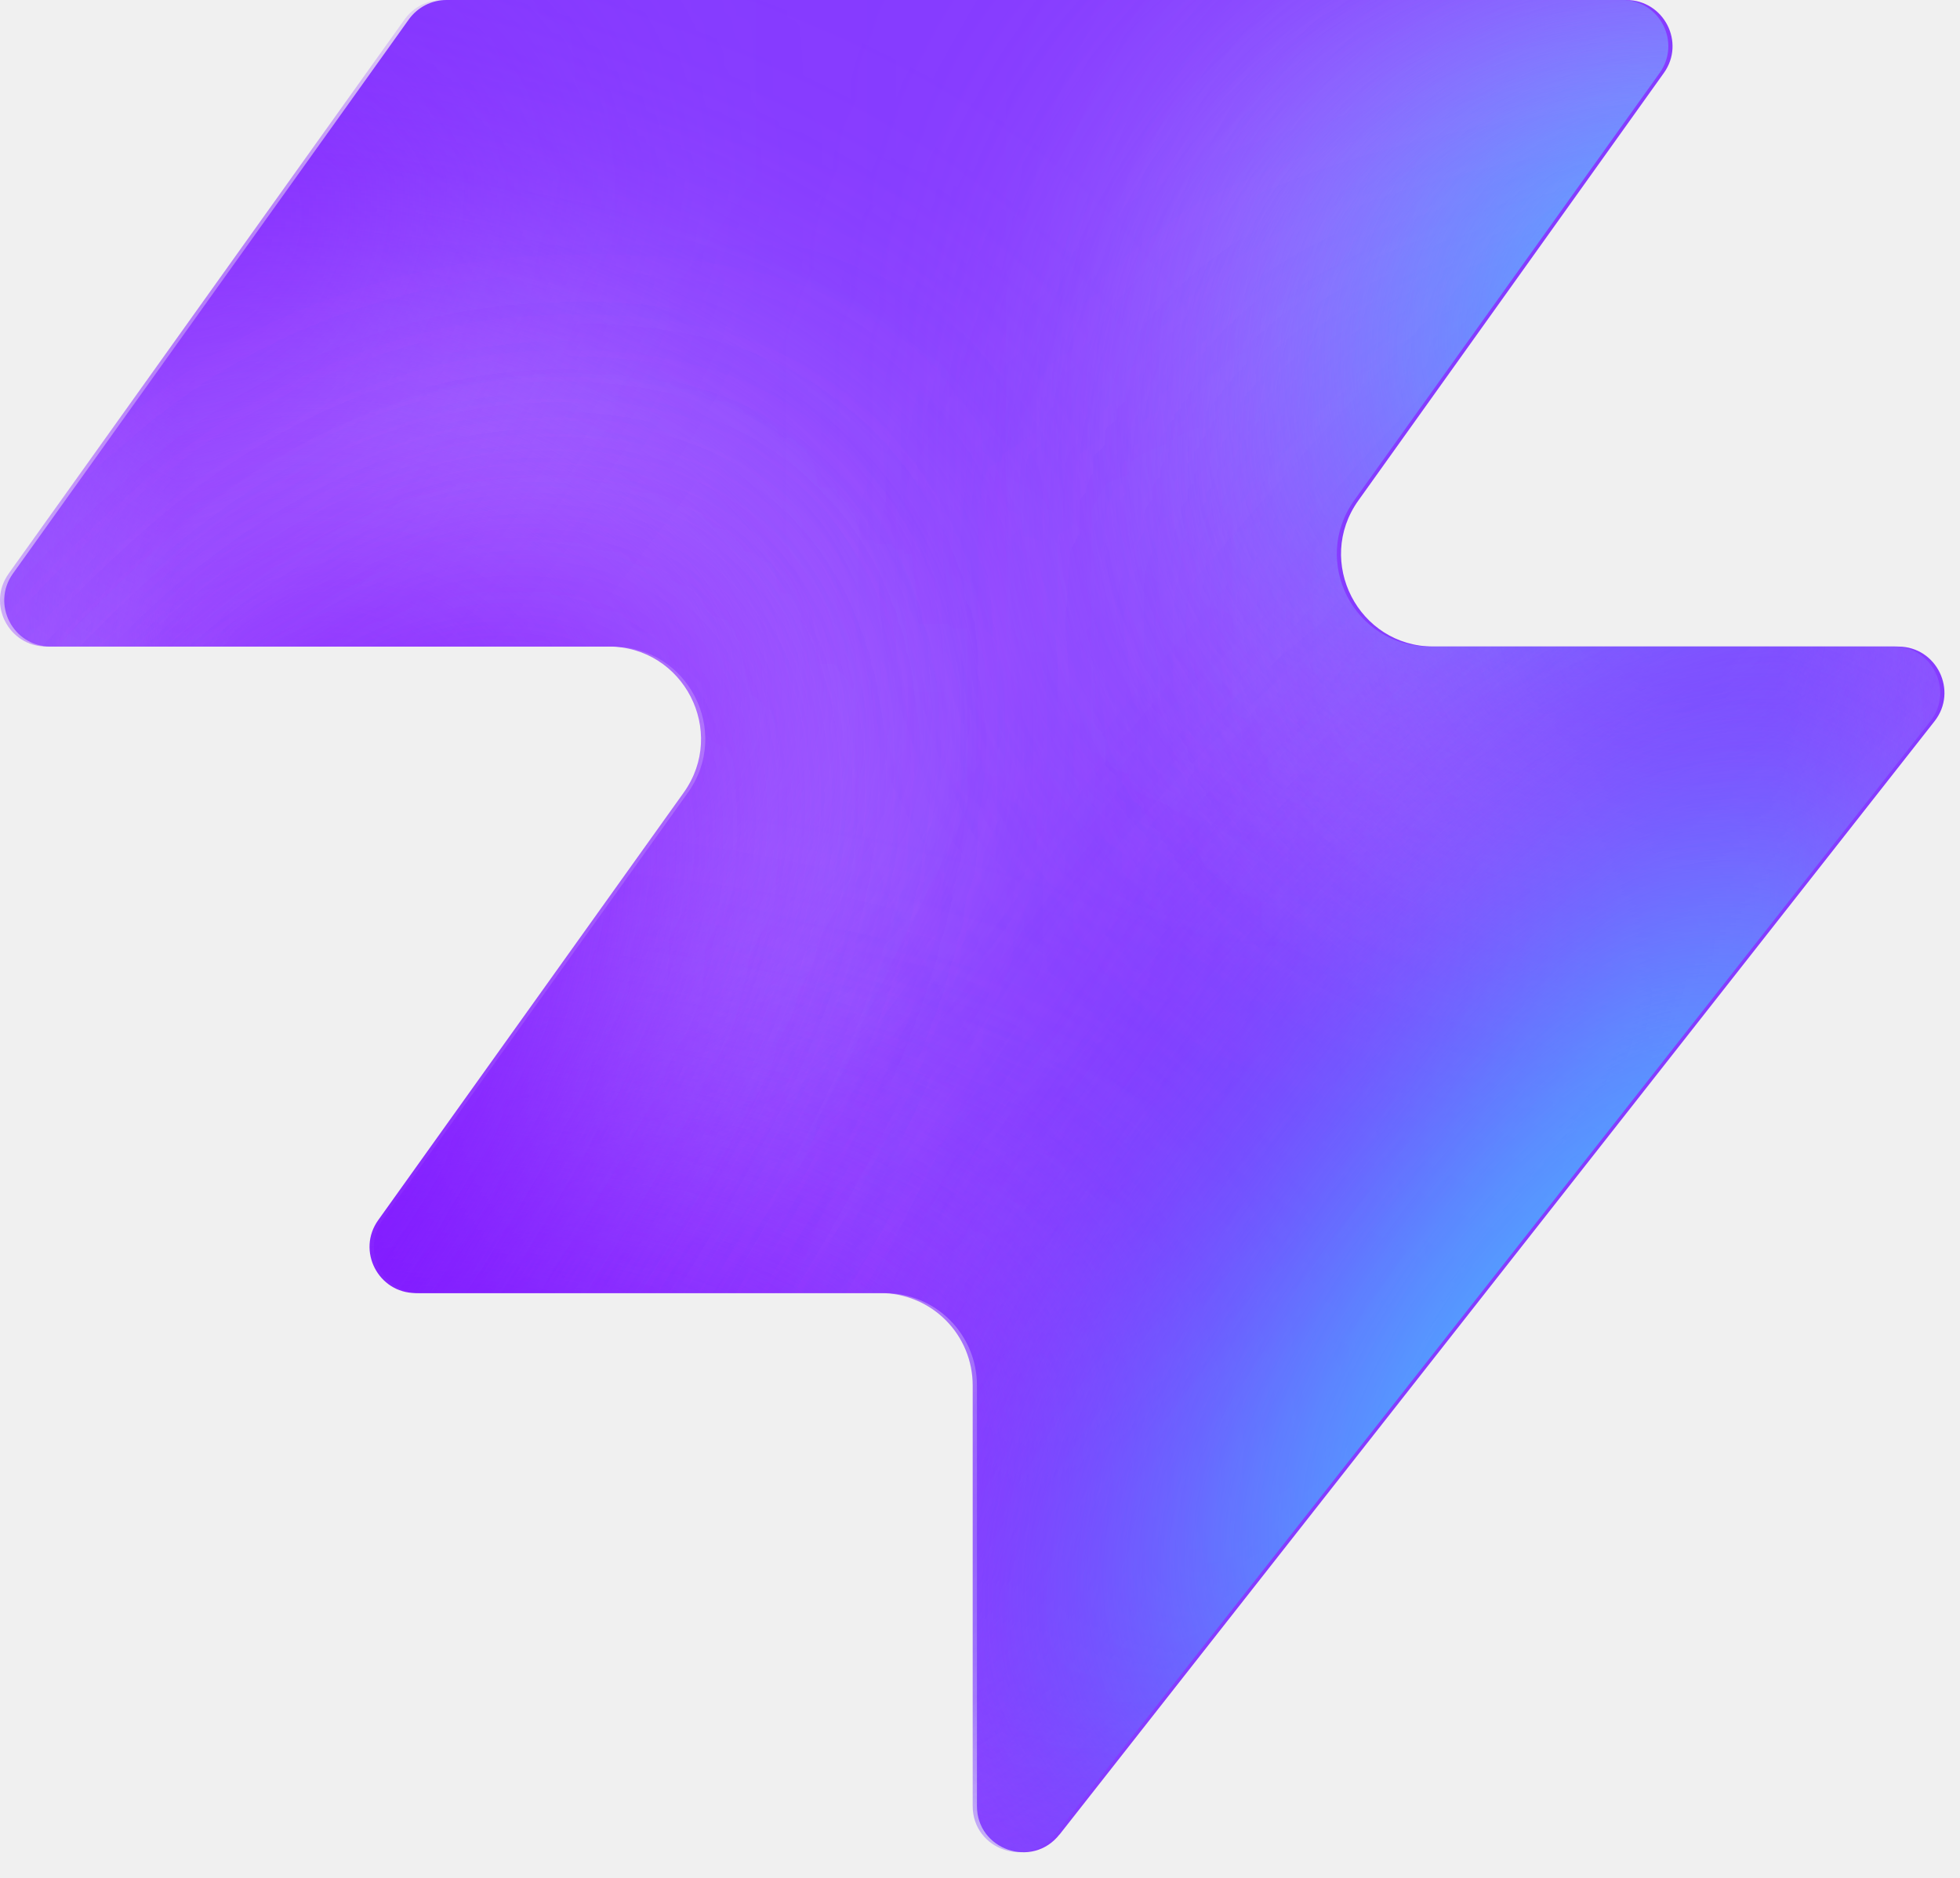
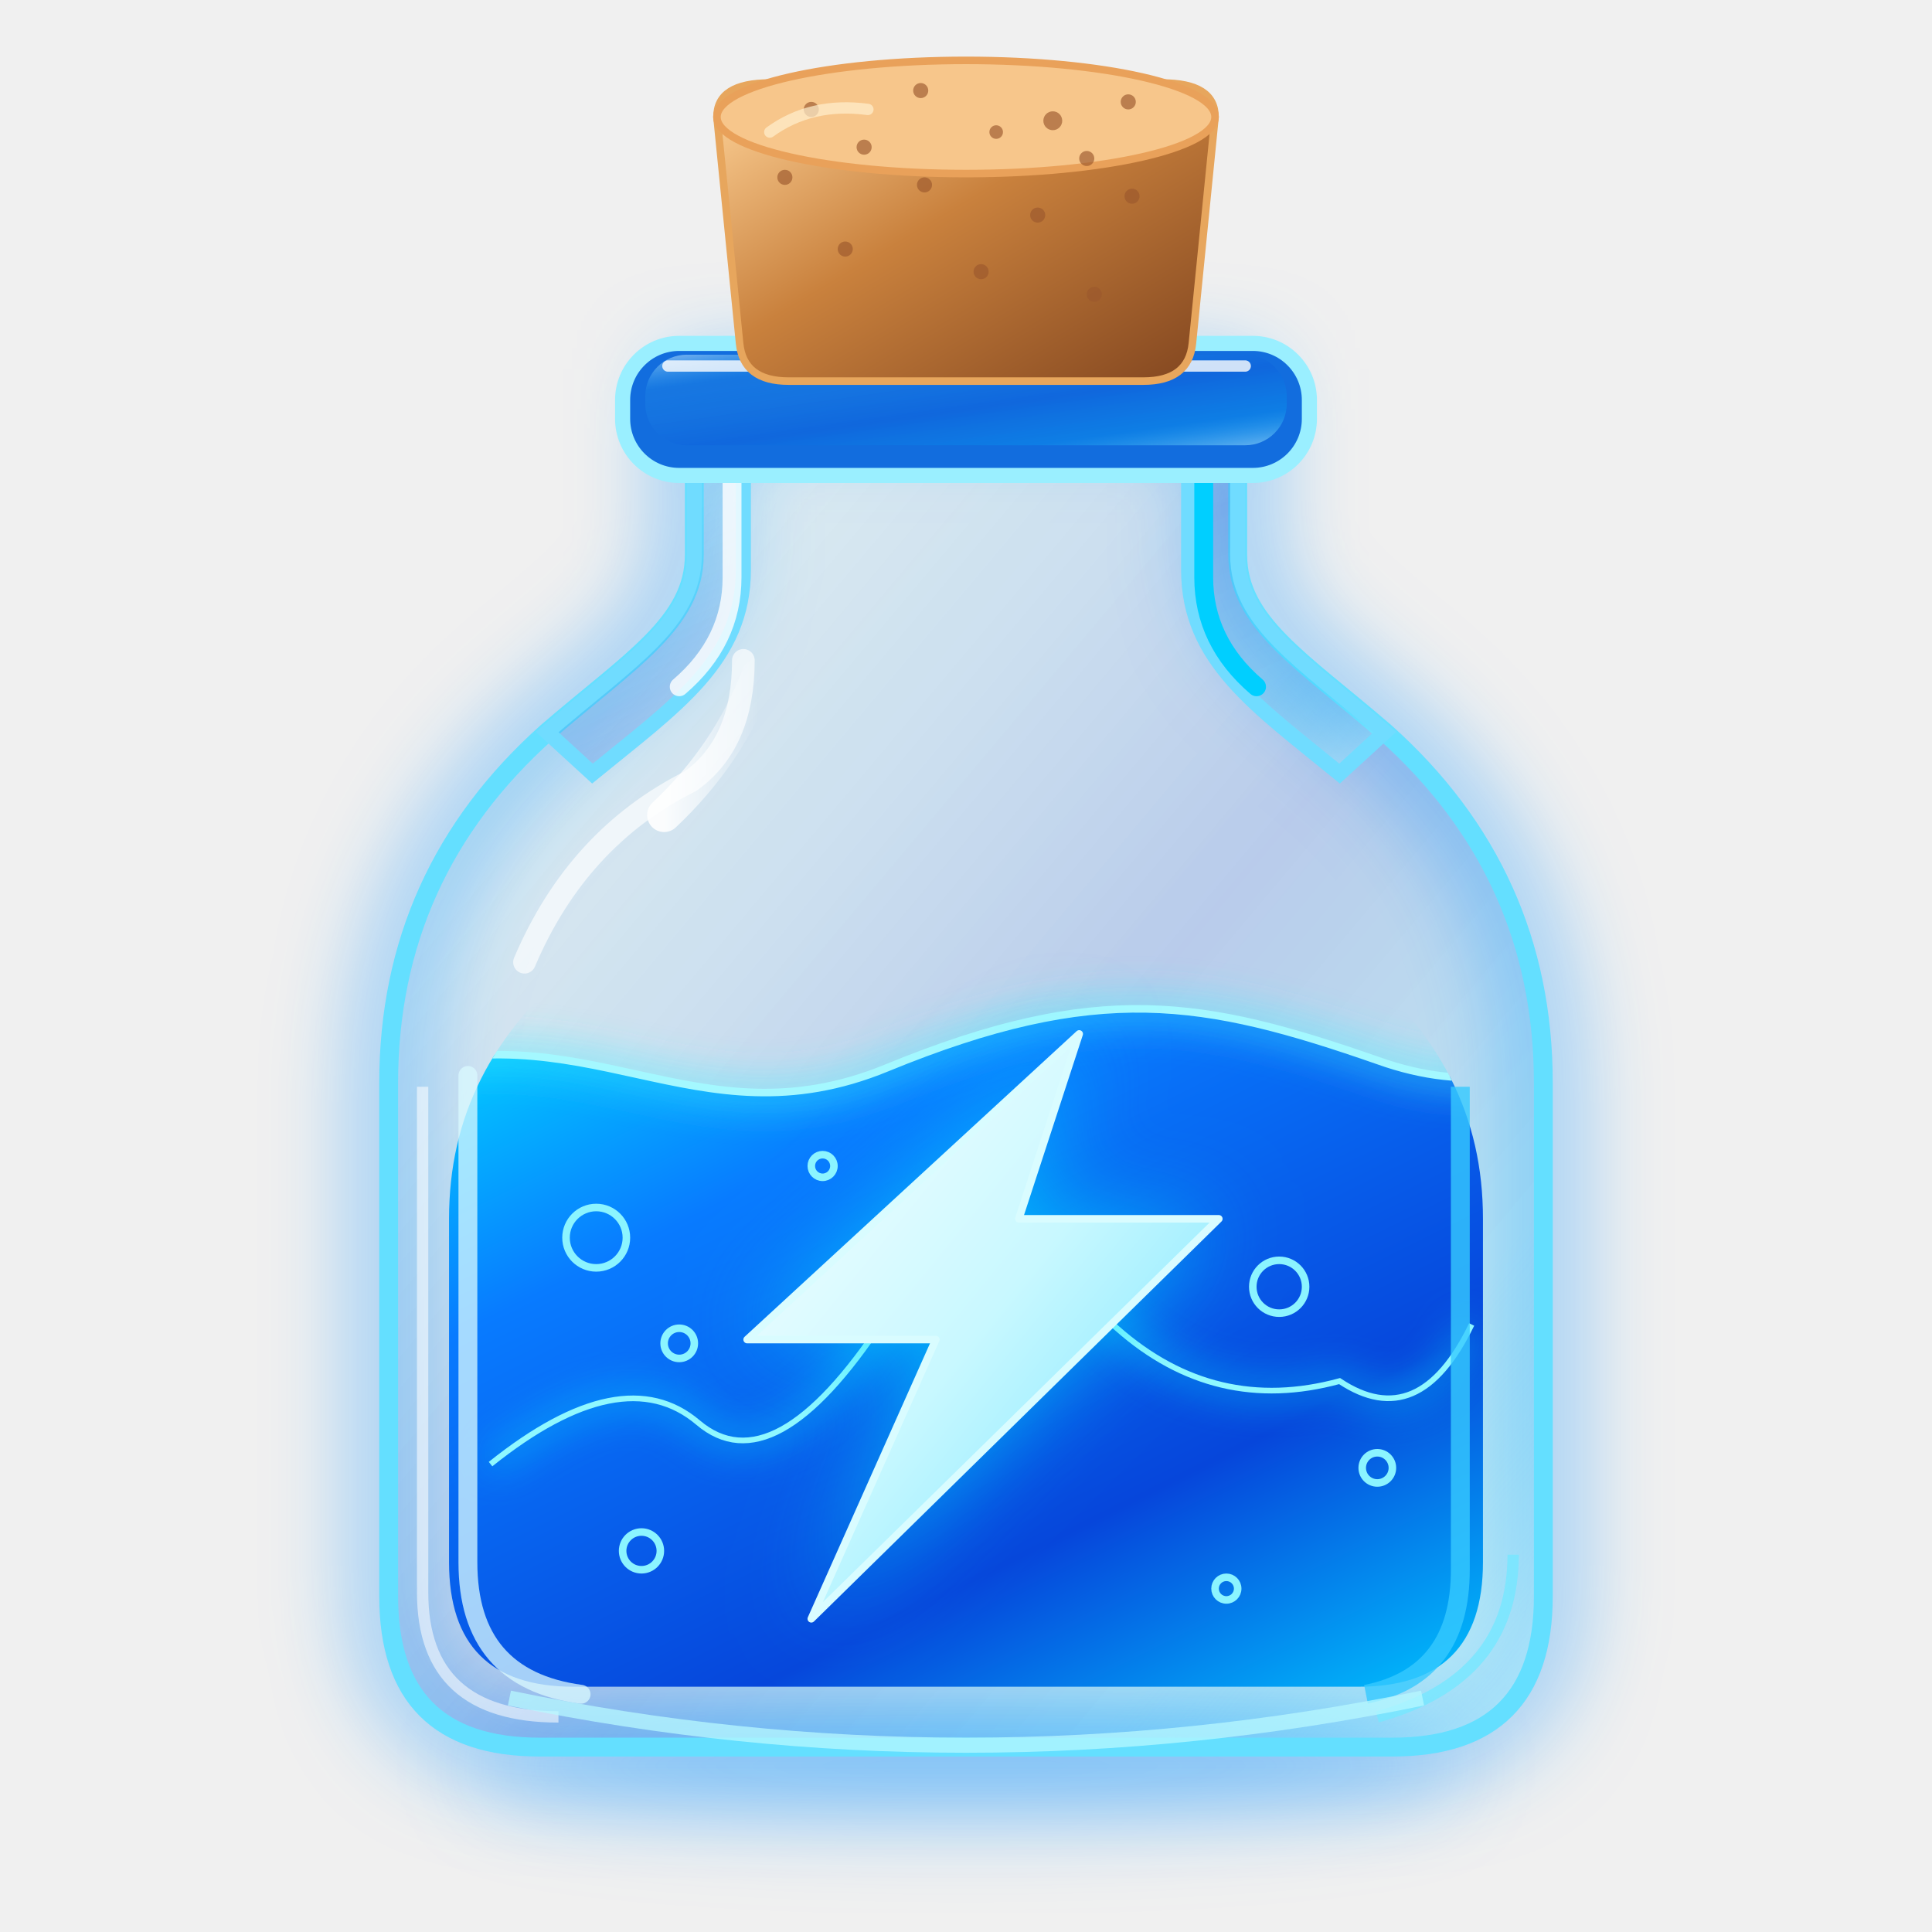
- <svg xmlns="http://www.w3.org/2000/svg" width="48" height="46" fill="none" viewBox="0 0 48 46">
-   <path fill="#863bff" d="M25.946 44.938c-.664.845-2.021.375-2.021-.698V33.937a2.26 2.26 0 0 0-2.262-2.262H10.287c-.92 0-1.456-1.04-.92-1.788l7.48-10.471c1.07-1.497 0-3.578-1.842-3.578H1.237c-.92 0-1.456-1.04-.92-1.788L10.013.474c.214-.297.556-.474.92-.474h28.894c.92 0 1.456 1.04.92 1.788l-7.48 10.471c-1.07 1.498 0 3.579 1.842 3.579h11.377c.943 0 1.473 1.088.89 1.83L25.947 44.94z" style="fill:#863bff;fill:color(display-p3 .525 .23 1);fill-opacity:1" />
-   <mask id="a" width="48" height="46" x="0" y="0" maskUnits="userSpaceOnUse" style="mask-type:alpha">
-     <path fill="#000" d="M25.842 44.938c-.664.844-2.021.375-2.021-.698V33.937a2.26 2.26 0 0 0-2.262-2.262H10.183c-.92 0-1.456-1.04-.92-1.788l7.48-10.471c1.07-1.498 0-3.579-1.842-3.579H1.133c-.92 0-1.456-1.04-.92-1.787L9.91.473c.214-.297.556-.474.92-.474h28.894c.92 0 1.456 1.04.92 1.788l-7.48 10.471c-1.07 1.498 0 3.578 1.842 3.578h11.377c.943 0 1.473 1.088.89 1.832L25.843 44.94z" style="fill:#000;fill-opacity:1" />
-   </mask>
-   <g mask="url(#a)">
-     <g filter="url(#b)">
-       <ellipse cx="5.508" cy="14.704" fill="#ede6ff" rx="5.508" ry="14.704" style="fill:#ede6ff;fill:color(display-p3 .927 .903 1);fill-opacity:1" transform="matrix(.00324 1 1 -.00324 -4.47 31.516)" />
-     </g>
-     <g filter="url(#c)">
-       <ellipse cx="10.399" cy="29.851" fill="#ede6ff" rx="10.399" ry="29.851" style="fill:#ede6ff;fill:color(display-p3 .927 .903 1);fill-opacity:1" transform="matrix(.00324 1 1 -.00324 -39.328 7.883)" />
-     </g>
-     <g filter="url(#d)">
-       <ellipse cx="5.508" cy="30.487" fill="#7e14ff" rx="5.508" ry="30.487" style="fill:#7e14ff;fill:color(display-p3 .492 .077 1);fill-opacity:1" transform="rotate(89.814 -25.913 -14.639)scale(1 -1)" />
-     </g>
-     <g filter="url(#e)">
-       <ellipse cx="5.508" cy="30.599" fill="#7e14ff" rx="5.508" ry="30.599" style="fill:#7e14ff;fill:color(display-p3 .492 .077 1);fill-opacity:1" transform="rotate(89.814 -32.644 -3.334)scale(1 -1)" />
-     </g>
-     <g filter="url(#f)">
-       <ellipse cx="5.508" cy="30.599" fill="#7e14ff" rx="5.508" ry="30.599" style="fill:#7e14ff;fill:color(display-p3 .492 .077 1);fill-opacity:1" transform="matrix(.00324 1 1 -.00324 -34.34 30.47)" />
-     </g>
-     <g filter="url(#g)">
-       <ellipse cx="14.072" cy="22.078" fill="#ede6ff" rx="14.072" ry="22.078" style="fill:#ede6ff;fill:color(display-p3 .927 .903 1);fill-opacity:1" transform="rotate(93.35 24.506 48.493)scale(-1 1)" />
-     </g>
-     <g filter="url(#h)">
-       <ellipse cx="3.47" cy="21.501" fill="#7e14ff" rx="3.47" ry="21.501" style="fill:#7e14ff;fill:color(display-p3 .492 .077 1);fill-opacity:1" transform="rotate(89.009 28.708 47.59)scale(-1 1)" />
-     </g>
-     <g filter="url(#i)">
-       <ellipse cx="3.47" cy="21.501" fill="#7e14ff" rx="3.47" ry="21.501" style="fill:#7e14ff;fill:color(display-p3 .492 .077 1);fill-opacity:1" transform="rotate(89.009 28.708 47.59)scale(-1 1)" />
-     </g>
-     <g filter="url(#j)">
-       <ellipse cx=".387" cy="8.972" fill="#7e14ff" rx="4.407" ry="29.108" style="fill:#7e14ff;fill:color(display-p3 .492 .077 1);fill-opacity:1" transform="rotate(39.51 .387 8.972)" />
-     </g>
-     <g filter="url(#k)">
-       <ellipse cx="47.523" cy="-6.092" fill="#7e14ff" rx="4.407" ry="29.108" style="fill:#7e14ff;fill:color(display-p3 .492 .077 1);fill-opacity:1" transform="rotate(37.892 47.523 -6.092)" />
-     </g>
-     <g filter="url(#l)">
-       <ellipse cx="41.412" cy="6.333" fill="#47bfff" rx="5.971" ry="9.665" style="fill:#47bfff;fill:color(display-p3 .28 .748 1);fill-opacity:1" transform="rotate(37.892 41.412 6.333)" />
-     </g>
-     <g filter="url(#m)">
-       <ellipse cx="-1.879" cy="38.332" fill="#7e14ff" rx="4.407" ry="29.108" style="fill:#7e14ff;fill:color(display-p3 .492 .077 1);fill-opacity:1" transform="rotate(37.892 -1.88 38.332)" />
-     </g>
-     <g filter="url(#n)">
-       <ellipse cx="-1.879" cy="38.332" fill="#7e14ff" rx="4.407" ry="29.108" style="fill:#7e14ff;fill:color(display-p3 .492 .077 1);fill-opacity:1" transform="rotate(37.892 -1.88 38.332)" />
-     </g>
-     <g filter="url(#o)">
-       <ellipse cx="35.651" cy="29.907" fill="#7e14ff" rx="4.407" ry="29.108" style="fill:#7e14ff;fill:color(display-p3 .492 .077 1);fill-opacity:1" transform="rotate(37.892 35.651 29.907)" />
-     </g>
-     <g filter="url(#p)">
-       <ellipse cx="38.418" cy="32.4" fill="#47bfff" rx="5.971" ry="15.297" style="fill:#47bfff;fill:color(display-p3 .28 .748 1);fill-opacity:1" transform="rotate(37.892 38.418 32.4)" />
+ <svg xmlns="http://www.w3.org/2000/svg" viewBox="0 0 512 512">
+   <defs>
+     <linearGradient id="glass" x1="0" y1="0" x2="1" y2="1">
+       <stop offset="0" stop-color="#E0F7FF" stop-opacity=".55" />
+       <stop offset=".2" stop-color="#38BDF8" stop-opacity=".12" />
+       <stop offset=".55" stop-color="#0755D9" stop-opacity=".24" />
+       <stop offset=".8" stop-color="#00BFFF" stop-opacity=".2" />
+       <stop offset="1" stop-color="#BAF3FF" stop-opacity=".55" />
+     </linearGradient>
+     <linearGradient id="liquid" x1="0" y1="0" x2="0.8" y2="1">
+       <stop offset="0" stop-color="#00E5FF" />
+       <stop offset=".3" stop-color="#087BFF" />
+       <stop offset=".7" stop-color="#0646DB" />
+       <stop offset="1" stop-color="#00C8FF" />
+     </linearGradient>
+     <linearGradient id="cork" x1="0" y1="0" x2="1" y2="1">
+       <stop offset="0" stop-color="#FFD49A" />
+       <stop offset=".45" stop-color="#C9813D" />
+       <stop offset="1" stop-color="#81451F" />
+     </linearGradient>
+     <linearGradient id="bolt" x1="0" y1="0" x2="1" y2="1">
+       <stop offset="0" stop-color="#FFFFFF" />
+       <stop offset=".5" stop-color="#C8F8FF" />
+       <stop offset="1" stop-color="#62DFFF" />
+     </linearGradient>
+     <linearGradient id="shine" x1="0" y1="0" x2="1" y2="0">
+       <stop offset="0" stop-color="#FFFFFF" stop-opacity=".9" />
+       <stop offset="1" stop-color="#FFFFFF" stop-opacity="0" />
+     </linearGradient>
+     <filter id="glow" x="-100%" y="-100%" width="300%" height="300%">
+       <feGaussianBlur stdDeviation="12" />
+     </filter>
+     <filter id="softGlow" x="-100%" y="-100%" width="300%" height="300%">
+       <feGaussianBlur stdDeviation="5" />
+     </filter>
+     <filter id="shadow" x="-50%" y="-50%" width="200%" height="200%">
+       <feGaussianBlur stdDeviation="9" />
+     </filter>
+     <clipPath id="inside">
+       <path d="M197 163 H315 V207         C315 224 337 236 358 254         C382 274 393 296 393 323         V414 Q393 447 360 447         H152 Q119 447 119 414         V323 C119 296 130 274 154 254         C175 236 197 224 197 207 Z" />
+     </clipPath>
+   </defs>
+   <ellipse cx="256" cy="468" rx="130" ry="13" fill="#008CFF" opacity=".35" filter="url(#glow)" />
+   <path d="M184 104 H328 V147     C328 165 345 175 367 194     C395 219 409 250 409 287     V423 Q409 463 369 463     H143 Q103 463 103 423     V287 C103 250 117 219 145 194     C167 175 184 165 184 147 Z" fill="none" stroke="#008CFF" stroke-width="12" opacity=".6" filter="url(#glow)" />
+   <path d="M184 104 H328 V147     C328 165 345 175 367 194     C395 219 409 250 409 287     V423 Q409 463 369 463     H143 Q103 463 103 423     V287 C103 250 117 219 145 194     C167 175 184 165 184 147 Z" fill="url(#glass)" stroke="#64DFFF" stroke-width="5" />
+   <g clip-path="url(#inside)">
+     <path d="M100 285       C155 266 184 304 235 283       C291 260 319 265 365 281       C390 290 408 284 420 278       V470 H95 Z" fill="url(#liquid)" />
+     <path d="M100 285       C155 266 184 304 235 283       C291 260 319 265 365 281       C390 290 408 284 420 278" fill="none" stroke="#43EDFF" stroke-width="4" opacity=".9" filter="url(#softGlow)" />
+     <path d="M100 285       C155 266 184 304 235 283       C291 260 319 265 365 281       C390 290 408 284 420 278" fill="none" stroke="#A4F8FF" stroke-width="2" />
+     <path d="M130 388 Q165 360 185 377       T234 350 Q270 329 296 352       T355 366 Q376 380 390 351" fill="none" stroke="#00DFFF" stroke-width="3" opacity=".8" filter="url(#softGlow)" />
+     <path d="M130 388 Q165 360 185 377       T234 350 Q270 329 296 352       T355 366 Q376 380 390 351" fill="none" stroke="#8FF8FF" stroke-width="1.5" />
+     <path d="M286 274 L198 355 H248       L215 429 L323 323 H270 Z" fill="#00DFFF" opacity=".65" filter="url(#glow)" />
+     <path d="M286 274 L198 355 H248       L215 429 L323 323 H270 Z" fill="url(#bolt)" stroke="#D9FCFF" stroke-width="2" stroke-linejoin="round" />
+     <g fill="none" stroke="#8BF4FF" stroke-width="2">
+       <circle cx="158" cy="328" r="8" />
+       <circle cx="180" cy="356" r="4" />
+       <circle cx="339" cy="341" r="7" />
+       <circle cx="365" cy="389" r="4" />
+       <circle cx="170" cy="411" r="5" />
+       <circle cx="325" cy="421" r="3" />
+       <circle cx="218" cy="309" r="3" />
    </g>
  </g>
-   <defs>
-     <filter id="b" width="60.045" height="41.654" x="-19.77" y="16.149" color-interpolation-filters="sRGB" filterUnits="userSpaceOnUse">
-       <feFlood flood-opacity="0" result="BackgroundImageFix" />
-       <feBlend in="SourceGraphic" in2="BackgroundImageFix" result="shape" />
-       <feGaussianBlur result="effect1_foregroundBlur_2002_17158" stdDeviation="7.659" />
-     </filter>
-     <filter id="c" width="90.34" height="51.437" x="-54.613" y="-7.533" color-interpolation-filters="sRGB" filterUnits="userSpaceOnUse">
-       <feFlood flood-opacity="0" result="BackgroundImageFix" />
-       <feBlend in="SourceGraphic" in2="BackgroundImageFix" result="shape" />
-       <feGaussianBlur result="effect1_foregroundBlur_2002_17158" stdDeviation="7.659" />
-     </filter>
-     <filter id="d" width="79.355" height="29.4" x="-49.64" y="2.03" color-interpolation-filters="sRGB" filterUnits="userSpaceOnUse">
-       <feFlood flood-opacity="0" result="BackgroundImageFix" />
-       <feBlend in="SourceGraphic" in2="BackgroundImageFix" result="shape" />
-       <feGaussianBlur result="effect1_foregroundBlur_2002_17158" stdDeviation="4.596" />
-     </filter>
-     <filter id="e" width="79.579" height="29.4" x="-45.045" y="20.029" color-interpolation-filters="sRGB" filterUnits="userSpaceOnUse">
-       <feFlood flood-opacity="0" result="BackgroundImageFix" />
-       <feBlend in="SourceGraphic" in2="BackgroundImageFix" result="shape" />
-       <feGaussianBlur result="effect1_foregroundBlur_2002_17158" stdDeviation="4.596" />
-     </filter>
-     <filter id="f" width="79.579" height="29.4" x="-43.513" y="21.178" color-interpolation-filters="sRGB" filterUnits="userSpaceOnUse">
-       <feFlood flood-opacity="0" result="BackgroundImageFix" />
-       <feBlend in="SourceGraphic" in2="BackgroundImageFix" result="shape" />
-       <feGaussianBlur result="effect1_foregroundBlur_2002_17158" stdDeviation="4.596" />
-     </filter>
-     <filter id="g" width="74.749" height="58.852" x="15.756" y="-17.901" color-interpolation-filters="sRGB" filterUnits="userSpaceOnUse">
-       <feFlood flood-opacity="0" result="BackgroundImageFix" />
-       <feBlend in="SourceGraphic" in2="BackgroundImageFix" result="shape" />
-       <feGaussianBlur result="effect1_foregroundBlur_2002_17158" stdDeviation="7.659" />
-     </filter>
-     <filter id="h" width="61.377" height="25.362" x="23.548" y="2.284" color-interpolation-filters="sRGB" filterUnits="userSpaceOnUse">
-       <feFlood flood-opacity="0" result="BackgroundImageFix" />
-       <feBlend in="SourceGraphic" in2="BackgroundImageFix" result="shape" />
-       <feGaussianBlur result="effect1_foregroundBlur_2002_17158" stdDeviation="4.596" />
-     </filter>
-     <filter id="i" width="61.377" height="25.362" x="23.548" y="2.284" color-interpolation-filters="sRGB" filterUnits="userSpaceOnUse">
-       <feFlood flood-opacity="0" result="BackgroundImageFix" />
-       <feBlend in="SourceGraphic" in2="BackgroundImageFix" result="shape" />
-       <feGaussianBlur result="effect1_foregroundBlur_2002_17158" stdDeviation="4.596" />
-     </filter>
-     <filter id="j" width="56.045" height="63.649" x="-27.636" y="-22.853" color-interpolation-filters="sRGB" filterUnits="userSpaceOnUse">
-       <feFlood flood-opacity="0" result="BackgroundImageFix" />
-       <feBlend in="SourceGraphic" in2="BackgroundImageFix" result="shape" />
-       <feGaussianBlur result="effect1_foregroundBlur_2002_17158" stdDeviation="4.596" />
-     </filter>
-     <filter id="k" width="54.814" height="64.646" x="20.116" y="-38.415" color-interpolation-filters="sRGB" filterUnits="userSpaceOnUse">
-       <feFlood flood-opacity="0" result="BackgroundImageFix" />
-       <feBlend in="SourceGraphic" in2="BackgroundImageFix" result="shape" />
-       <feGaussianBlur result="effect1_foregroundBlur_2002_17158" stdDeviation="4.596" />
-     </filter>
-     <filter id="l" width="33.541" height="35.313" x="24.641" y="-11.323" color-interpolation-filters="sRGB" filterUnits="userSpaceOnUse">
-       <feFlood flood-opacity="0" result="BackgroundImageFix" />
-       <feBlend in="SourceGraphic" in2="BackgroundImageFix" result="shape" />
-       <feGaussianBlur result="effect1_foregroundBlur_2002_17158" stdDeviation="4.596" />
-     </filter>
-     <filter id="m" width="54.814" height="64.646" x="-29.286" y="6.009" color-interpolation-filters="sRGB" filterUnits="userSpaceOnUse">
-       <feFlood flood-opacity="0" result="BackgroundImageFix" />
-       <feBlend in="SourceGraphic" in2="BackgroundImageFix" result="shape" />
-       <feGaussianBlur result="effect1_foregroundBlur_2002_17158" stdDeviation="4.596" />
-     </filter>
-     <filter id="n" width="54.814" height="64.646" x="-29.286" y="6.009" color-interpolation-filters="sRGB" filterUnits="userSpaceOnUse">
-       <feFlood flood-opacity="0" result="BackgroundImageFix" />
-       <feBlend in="SourceGraphic" in2="BackgroundImageFix" result="shape" />
-       <feGaussianBlur result="effect1_foregroundBlur_2002_17158" stdDeviation="4.596" />
-     </filter>
-     <filter id="o" width="54.814" height="64.646" x="8.244" y="-2.416" color-interpolation-filters="sRGB" filterUnits="userSpaceOnUse">
-       <feFlood flood-opacity="0" result="BackgroundImageFix" />
-       <feBlend in="SourceGraphic" in2="BackgroundImageFix" result="shape" />
-       <feGaussianBlur result="effect1_foregroundBlur_2002_17158" stdDeviation="4.596" />
-     </filter>
-     <filter id="p" width="39.409" height="43.623" x="18.713" y="10.588" color-interpolation-filters="sRGB" filterUnits="userSpaceOnUse">
-       <feFlood flood-opacity="0" result="BackgroundImageFix" />
-       <feBlend in="SourceGraphic" in2="BackgroundImageFix" result="shape" />
-       <feGaussianBlur result="effect1_foregroundBlur_2002_17158" stdDeviation="4.596" />
-     </filter>
-   </defs>
+   <path d="M124 285 V414 Q124 445 154 449" fill="none" stroke="#D9F9FF" stroke-width="5" stroke-linecap="round" opacity=".75" />
+   <path d="M139 255 Q153 222 183 207     Q197 197 197 175" fill="none" stroke="#FFFFFF" stroke-width="6" stroke-linecap="round" opacity=".65" />
+   <path d="M387 288 V416 Q387 444 362 449" fill="none" stroke="#36C9FF" stroke-width="5" opacity=".8" />
+   <path d="M176 216 Q193 200 201 179" fill="none" stroke="url(#shine)" stroke-width="9" stroke-linecap="round" />
+   <path d="M184 104 H328 V147     C328 165 345 175 367 194     L355 205     C333 187 315 175 315 151     V120 H197 V151     C197 175 179 187 157 205     L145 194     C167 175 184 165 184 147 Z" fill="url(#glass)" stroke="#70DCFF" stroke-width="4" />
+   <path d="M194 119 V153 Q194 170 180 182" fill="none" stroke="#FFFFFF" stroke-width="5" stroke-linecap="round" opacity=".8" />
+   <path d="M319 119 V153 Q319 170 333 182" fill="none" stroke="#00CFFF" stroke-width="5" stroke-linecap="round" />
+   <rect x="165" y="91" width="182" height="35" rx="15" fill="#126DDE" stroke="#9AEFFF" stroke-width="4" />
+   <rect x="171" y="94" width="170" height="24" rx="11" fill="url(#glass)" />
+   <path d="M177 97 H330" stroke="#FFFFFF" stroke-width="3" stroke-linecap="round" opacity=".8" />
+   <path d="M190 31 Q190 22 204 22     H308 Q322 22 322 31     L316 91 Q315 101 303 101     H209 Q197 101 196 91 Z" fill="url(#cork)" stroke="#E7A65D" stroke-width="2" />
+   <ellipse cx="256" cy="31" rx="66" ry="15" fill="#F7C68B" stroke="#E9A15A" stroke-width="2" />
+   <g fill="#9B582C" opacity=".65">
+     <circle cx="215" cy="29" r="2" />
+     <circle cx="244" cy="24" r="2" />
+     <circle cx="279" cy="32" r="2.5" />
+     <circle cx="299" cy="27" r="2" />
+     <circle cx="229" cy="39" r="2" />
+     <circle cx="264" cy="35" r="1.8" />
+     <circle cx="288" cy="42" r="2" />
+     <circle cx="208" cy="47" r="2" />
+     <circle cx="245" cy="49" r="2" />
+     <circle cx="275" cy="57" r="2" />
+     <circle cx="300" cy="52" r="2" />
+     <circle cx="224" cy="66" r="2" />
+     <circle cx="260" cy="72" r="2" />
+     <circle cx="290" cy="78" r="2" />
+   </g>
+   <path d="M204 35 Q215 27 230 29" fill="none" stroke="#FFF0CF" stroke-width="3" stroke-linecap="round" opacity=".7" />
+   <path d="M112 288 V422 Q112 455 148 455" fill="none" stroke="#FFFFFF" stroke-width="3" opacity=".55" />
+   <path d="M365 455 Q401 445 401 412" fill="none" stroke="#75E7FF" stroke-width="3" opacity=".8" />
+   <path d="M135 450 Q256 475 377 450" fill="none" stroke="#B7F8FF" stroke-width="4" opacity=".75" />
</svg>
